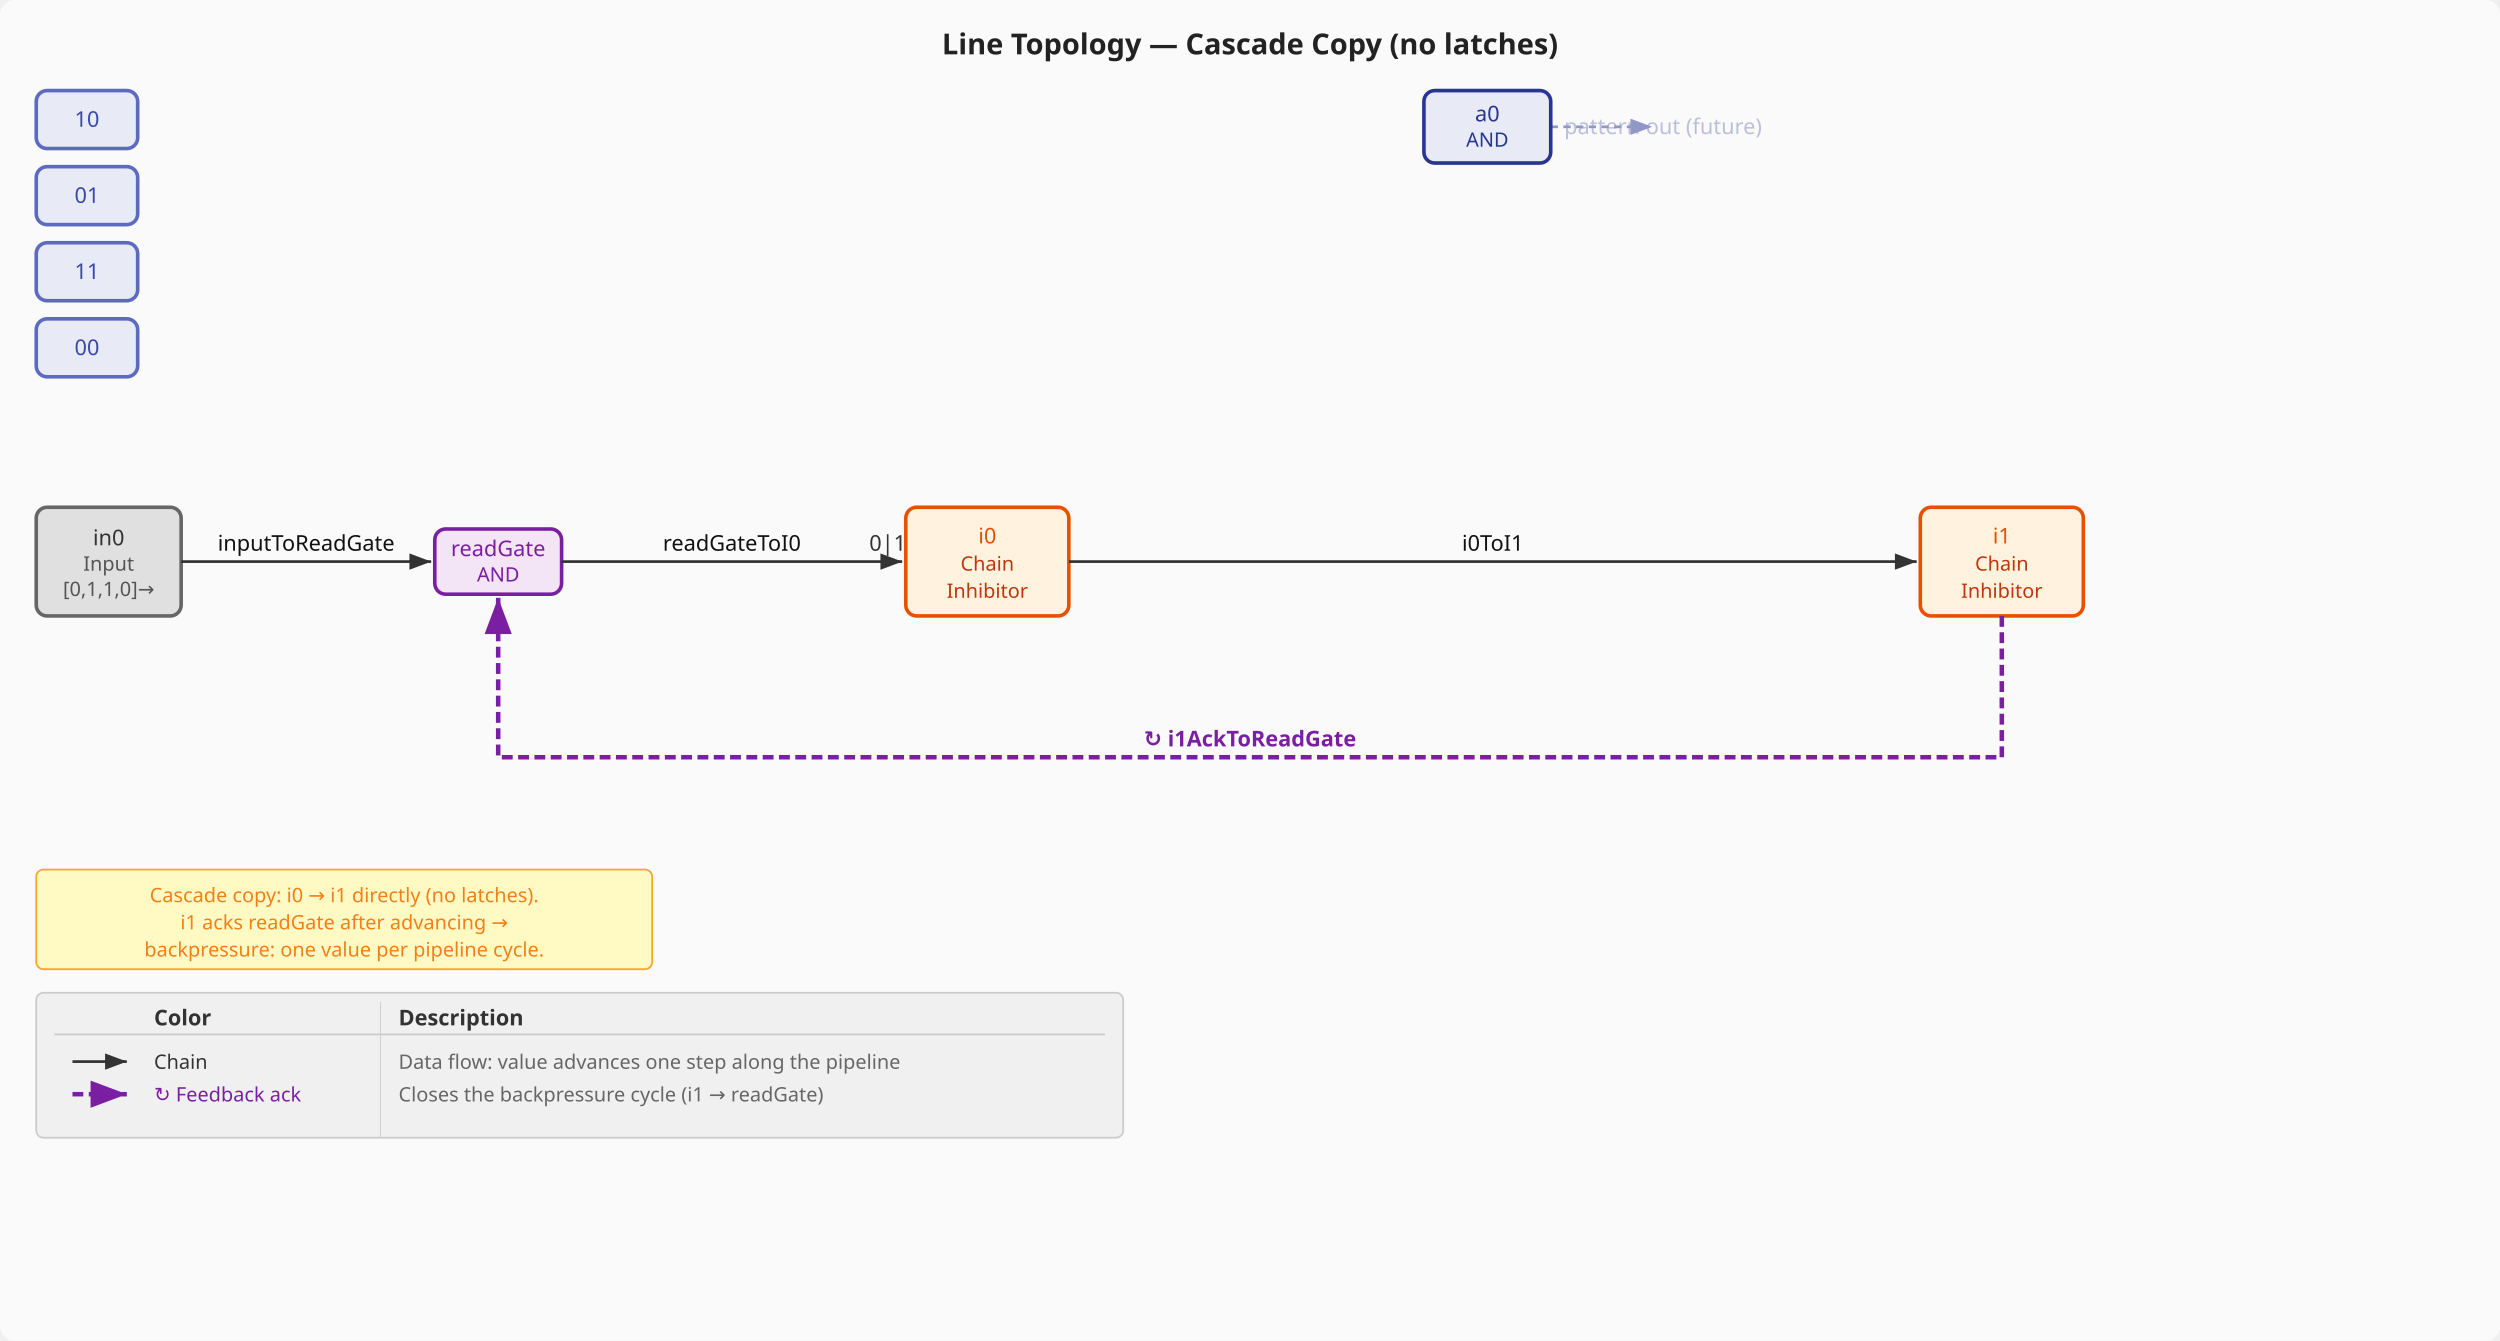
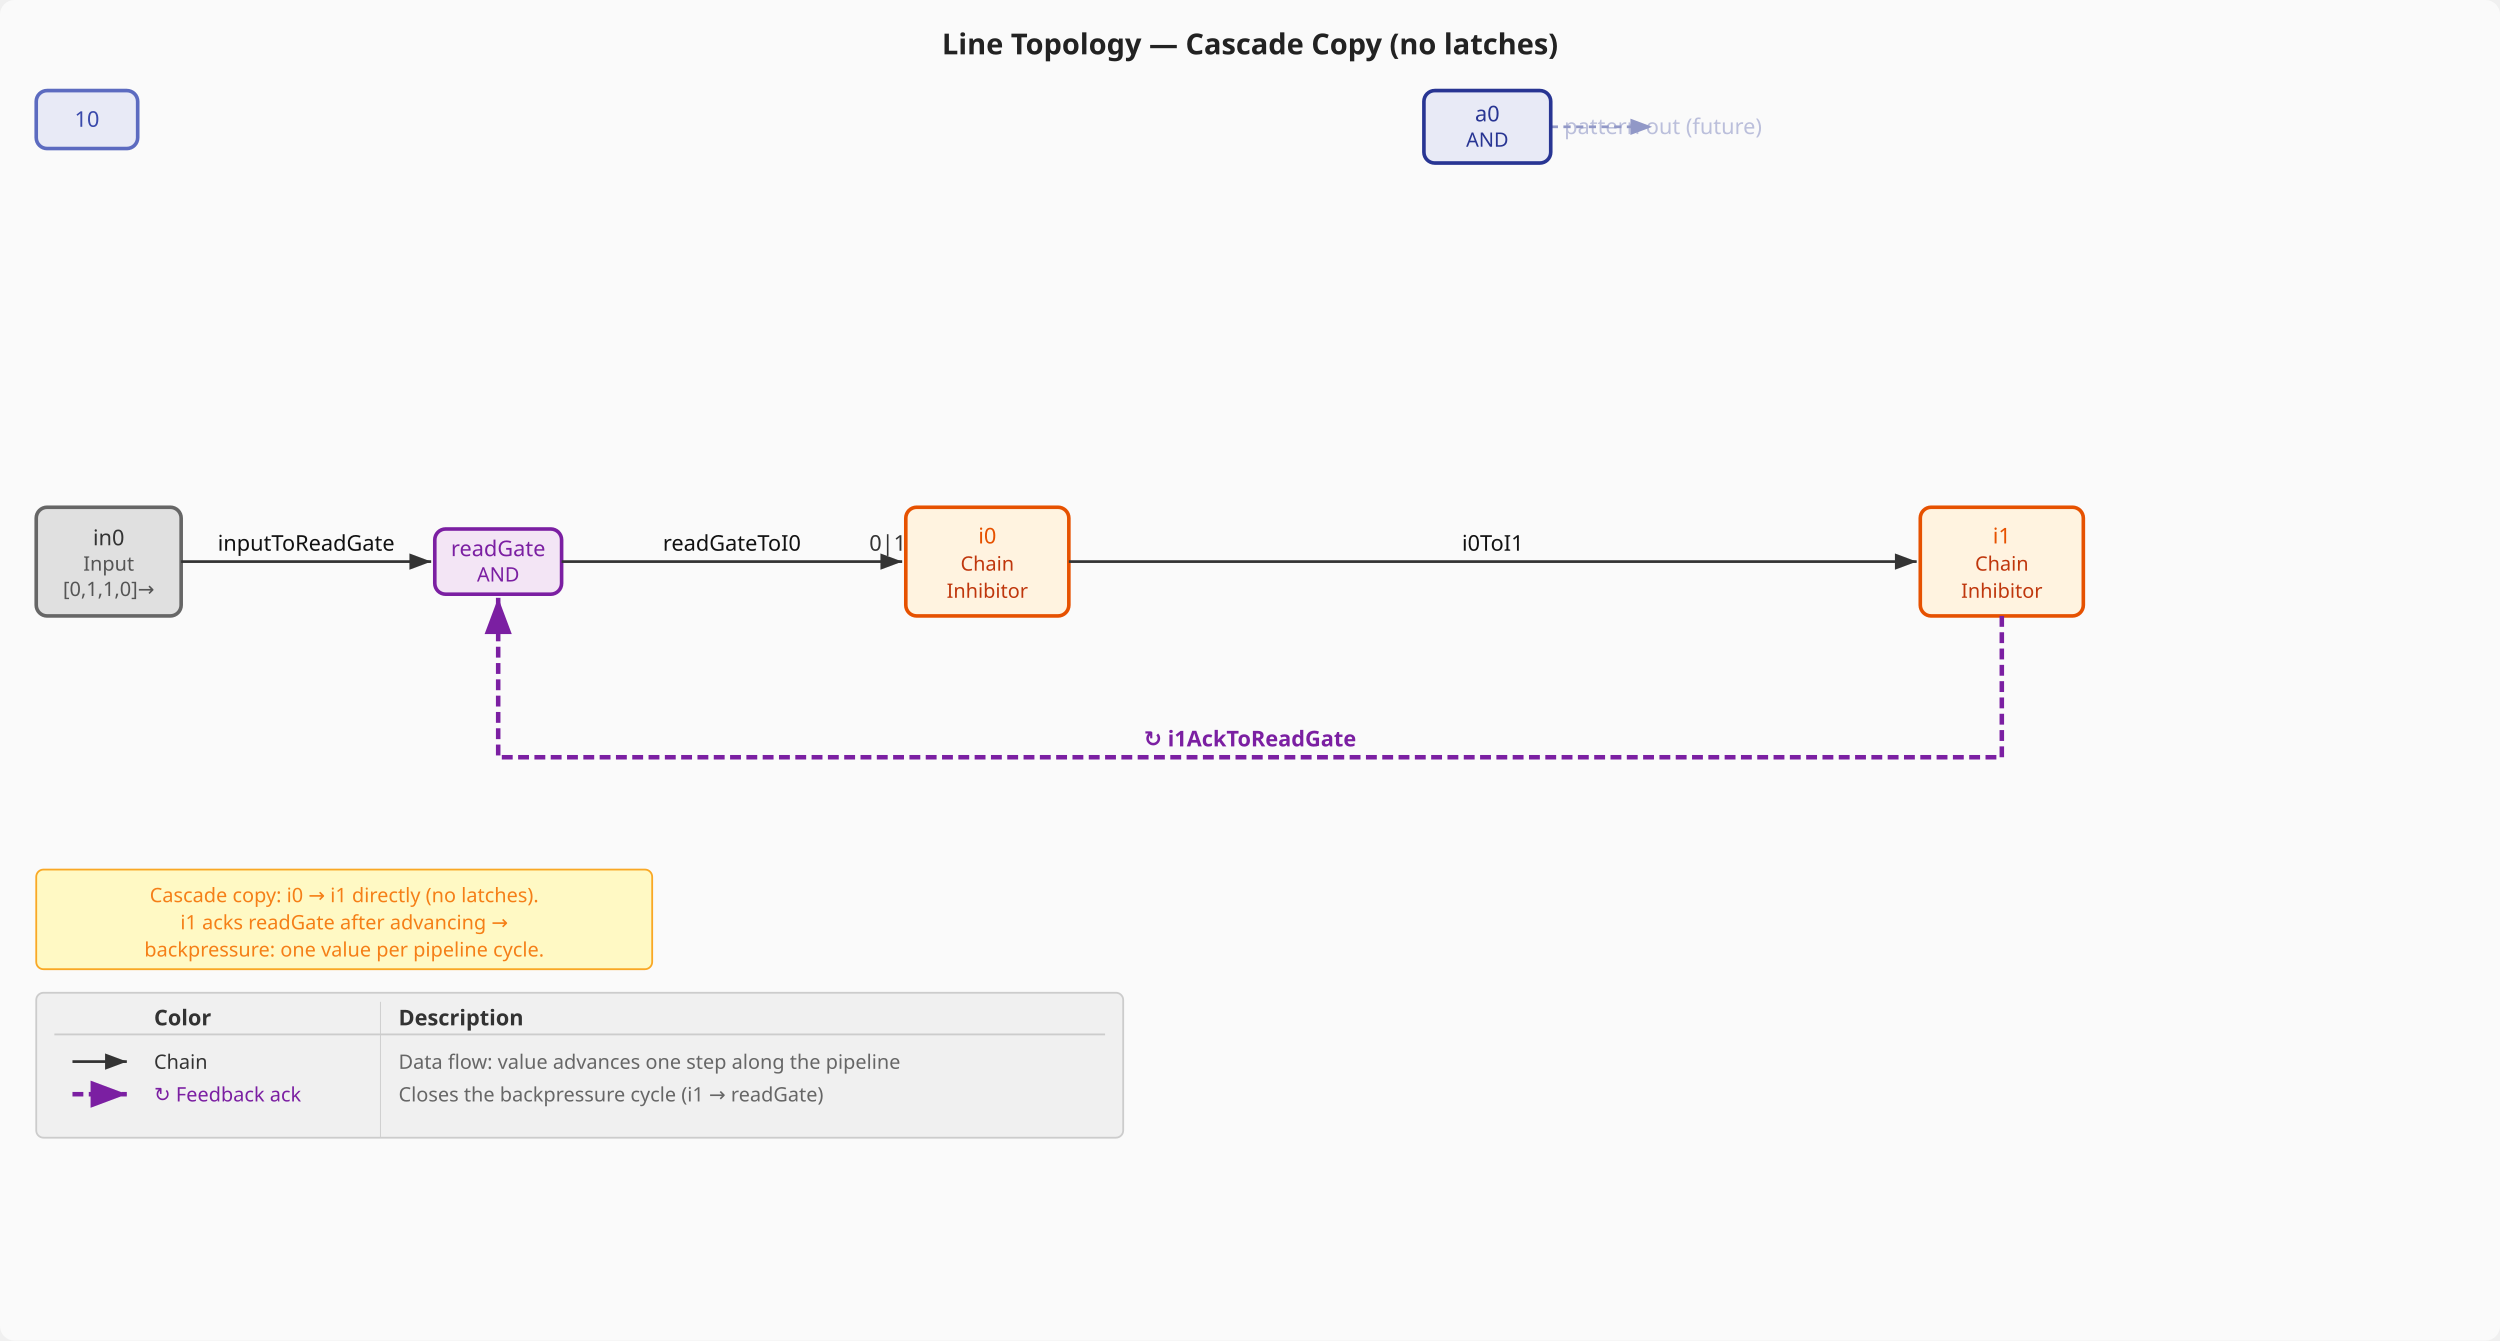
<svg xmlns="http://www.w3.org/2000/svg" viewBox="0 0 1380 740" font-weight="400" font-family="ui-sans-serif, system-ui, sans-serif">
  <style>
    svg { font-family: ui-sans-serif, system-ui, sans-serif; font-size: 12px; font-weight: 400; }

    /* ── Background ─────────────────────────────────────────── */
    .diagram-bg { fill: #fafafa; }

    /* ── Node shapes ─────────────────────────────────────────── */
    .shape-input       { fill: #e0e0e0; stroke: #666;    stroke-width: 2; }
    .shape-partition   { fill: #e8eaf6; stroke: #5c6bc0; stroke-width: 2; }
    .shape-inhibitor   { fill: #fff3e0; stroke: #e65100; stroke-width: 2; }
    .shape-and-gate    { fill: #f3e5f5; stroke: #7b1fa2; stroke-width: 2; }
    .shape-pattern-and { fill: #e8eaf6; stroke: #283593; stroke-width: 2; }

    /* ── Node text ───────────────────────────────────────────── */
    .node-title    { text-anchor: middle; font-weight: normal; font-size: 12px; }
    .node-sublabel { text-anchor: middle; font-weight: normal; font-size: 11px; }
    .node-type     { text-anchor: middle; font-weight: normal; font-size: 11px; }

    .text-input         { fill: #333; }
    .text-partition     { fill: #3949ab; }
    .text-sublabel      { fill: #555; }
    .text-inhibitor     { fill: #e65100; }
    .text-inhibitor-sub { fill: #bf360c; }
    .text-and-gate      { fill: #7b1fa2; }
    .text-pattern-and   { fill: #283593; }

    /* ── Edge lines ──────────────────────────────────────────── */
    .chain        { stroke: #333;    stroke-width: 1.5px; fill: none; marker-end: url(#arrow); }
    .feedback-ack { stroke: #7b1fa2; stroke-width: 2.5px; fill: none; stroke-dasharray: 6 3; marker-end: url(#arrow-magenta); }
    .future-out   { stroke: #283593; stroke-width: 1.5px; fill: none; stroke-dasharray: 4 3; opacity: 0.5; marker-end: url(#arrow-indigo); }

    /* ── Edge labels ─────────────────────────────────────────── */
    .edge-label  { font-size: 12px; text-anchor: middle; }
    .value-label { font-size: 12px; text-anchor: middle; }

    /* ── Annotation / legend ─────────────────────────────────── */
    .behavior-note-bg  { fill: #fff9c4; stroke: #f9a825; }
    .behavior-note-text { fill: #f57f17; text-anchor: middle; }
    .legend-bg         { fill: #f0f0f0; stroke: #ccc; }
    .legend-heading    { font-weight: bold; font-size: 12px; fill: #333; }
    .legend-name       { font-size: 11px; }
    .legend-desc       { font-size: 11px; fill: #666; }
    .legend-divider    { stroke: #ccc; }
    .title-text        { font-size: 16px; font-weight: bold; fill: #222; text-anchor: middle; }
  </style>
  <defs>
    <marker id="arrow" markerWidth="8" markerHeight="6" refX="8" refY="3" orient="auto">
      <path d="M0,0 L8,3 L0,6" fill="#333" />
    </marker>
    <marker id="arrow-indigo" markerWidth="8" markerHeight="6" refX="8" refY="3" orient="auto">
      <path d="M0,0 L8,3 L0,6" fill="#283593" />
    </marker>
    <marker id="arrow-magenta" markerWidth="8" markerHeight="6" refX="8" refY="3" orient="auto">
      <path d="M0,0 L8,3 L0,6" fill="#7b1fa2" />
    </marker>
  </defs>
  <rect width="1380" height="740" rx="8" class="diagram-bg" />
  <text x="690" y="30" class="title-text">Line Topology — Cascade Copy (no latches)</text>
  <g id="node-p10" data-role="partition">
    <rect x="20" y="50" width="56" height="32" rx="6" class="shape-partition" />
    <text x="48" y="70" font-weight="100" class="node-title text-partition">10</text>
-   </g>
-   <g id="node-p01" data-role="partition">
-     <rect x="20" y="92" width="56" height="32" rx="6" class="shape-partition" />
-     <text x="48" y="112" font-weight="100" class="node-title text-partition">01</text>
-   </g>
-   <g id="node-p11" data-role="partition">
-     <rect x="20" y="134" width="56" height="32" rx="6" class="shape-partition" />
-     <text x="48" y="154" font-weight="100" class="node-title text-partition">11</text>
-   </g>
-   <g id="node-p00" data-role="partition">
-     <rect x="20" y="176" width="56" height="32" rx="6" class="shape-partition" />
-     <text x="48" y="196" font-weight="100" class="node-title text-partition">00</text>
  </g>
  <g id="node-a0" data-role="pattern-and-gate">
    <rect x="786" y="50" width="70" height="40" rx="6" class="shape-pattern-and" />
    <text x="821" y="67" font-weight="100" class="node-title text-pattern-and">a0</text>
    <text x="821" y="81" font-weight="100" class="node-type text-pattern-and">AND</text>
  </g>
  <g id="node-in0" data-role="input">
    <rect x="20" y="280" width="80" height="60" rx="6" class="shape-input" />
    <text x="60" y="301" font-weight="100" class="node-title text-input">in0</text>
    <text x="60" y="315" font-weight="100" class="node-sublabel text-sublabel">Input</text>
    <text x="60" y="329" font-weight="100" class="node-type text-sublabel">[0,1,1,0]→</text>
  </g>
  <g id="node-i0" data-role="inhibitor" data-index="0">
    <rect x="500" y="280" width="90" height="60" rx="6" class="shape-inhibitor" />
    <text x="545" y="300" font-weight="100" class="node-title text-inhibitor">i0</text>
    <text x="545" y="315" font-weight="100" class="node-sublabel text-inhibitor-sub">Chain</text>
    <text x="545" y="330" font-weight="100" class="node-sublabel text-inhibitor-sub">Inhibitor</text>
  </g>
  <g id="node-i1" data-role="inhibitor" data-index="1">
    <rect x="1060" y="280" width="90" height="60" rx="6" class="shape-inhibitor" />
    <text x="1105" y="300" font-weight="100" class="node-title text-inhibitor">i1</text>
    <text x="1105" y="315" font-weight="100" class="node-sublabel text-inhibitor-sub">Chain</text>
    <text x="1105" y="330" font-weight="100" class="node-sublabel text-inhibitor-sub">Inhibitor</text>
  </g>
  <g id="node-readGate" data-role="and-gate">
    <rect x="240" y="292" width="70" height="36" rx="6" class="shape-and-gate" />
    <text x="275" y="307" font-weight="100" class="node-title text-and-gate">readGate</text>
    <text x="275" y="321" font-weight="100" class="node-type text-and-gate">AND</text>
  </g>
  <g id="edge-readGateToI0" data-role="edge" class="chain">
    <line x1="310" y1="310" x2="498" y2="310" />
    <text x="404" y="304" font-weight="300" fill="#111" stroke="none" class="edge-label">readGateToI0</text>
    <text x="490" y="304" font-weight="300" fill="#333" stroke="none" class="value-label" text-anchor="end">0|1</text>
  </g>
  <g id="edge-i0ToI1" data-role="edge" class="chain">
    <line x1="590" y1="310" x2="1058" y2="310" />
    <text x="824" y="304" font-weight="300" fill="#111" stroke="none" class="edge-label">i0ToI1</text>
  </g>
  <g id="edge-inputToReadGate" data-role="edge" class="chain">
    <line x1="100" y1="310" x2="238" y2="310" />
    <text x="169" y="304" font-weight="300" fill="#111" stroke="none" class="edge-label" text-anchor="middle">inputToReadGate</text>
  </g>
  <g id="edge-i1AckToReadGate" data-role="edge" class="feedback-ack">
    <path d="M1105,340 L1105,418 L275,418 L275,330" />
    <text x="690" y="412" font-weight="600" fill="#7b1fa2" stroke="none" class="edge-label">↻ i1AckToReadGate</text>
  </g>
  <g id="edge-a0-future-out" data-role="edge" class="future-out">
    <path d="M856,70 L912,70" />
    <text x="918" y="74" font-weight="300" fill="#283593" stroke="none" class="edge-label" text-anchor="start" opacity="0.6">pattern out (future)</text>
  </g>
  <g id="annotation-backpressure" data-role="annotation">
    <rect x="20" y="480" width="340" height="55" rx="4" class="behavior-note-bg" />
    <text x="190" y="498" font-size="11" class="behavior-note-text">Cascade copy: i0 → i1 directly (no latches).</text>
    <text x="190" y="513" font-size="11" class="behavior-note-text">i1 acks readGate after advancing →</text>
    <text x="190" y="528" font-size="11" class="behavior-note-text">backpressure: one value per pipeline cycle.</text>
  </g>
  <g id="legend" data-role="legend">
    <rect x="20" y="548" width="600" height="80" rx="4" class="legend-bg" />
    <text x="85" y="566" text-anchor="start" class="legend-heading">Color</text>
    <text x="220" y="566" text-anchor="start" class="legend-heading">Description</text>
    <line x1="30" y1="571" x2="610" y2="571" class="legend-divider" stroke-width="1" />
    <line x1="210" y1="553" x2="210" y2="628" class="legend-divider" stroke-width="0.5" />
    <g class="chain">
      <line x1="40" y1="586" x2="70" y2="586" />
    </g>
    <text x="85" y="590" text-anchor="start" class="legend-name" fill="#333">Chain</text>
    <text x="220" y="590" text-anchor="start" class="legend-desc">Data flow: value advances one step along the pipeline</text>
    <g class="feedback-ack">
      <line x1="40" y1="604" x2="70" y2="604" />
    </g>
    <text x="85" y="608" text-anchor="start" class="legend-name" fill="#7b1fa2">↻ Feedback ack</text>
    <text x="220" y="608" text-anchor="start" class="legend-desc">Closes the backpressure cycle (i1 → readGate)</text>
  </g>
  <rect x="20" y="280" width="80" height="60" rx="6" fill="white" stroke="none" opacity="0" pointer-events="none">
    <animate attributeName="opacity" values="0;0.5;0;0" keyTimes="0;0.062;0.125;1" dur="27s" repeatCount="indefinite" />
  </rect>
  <rect x="240" y="292" width="70" height="36" rx="6" fill="white" stroke="none" opacity="0" pointer-events="none">
    <animate attributeName="opacity" values="0;0;0.5;0;0" keyTimes="0;0.12;0.182;0.245;1" dur="27s" repeatCount="indefinite" />
  </rect>
  <rect x="500" y="280" width="90" height="60" rx="6" fill="white" stroke="none" opacity="0" pointer-events="none">
    <animate attributeName="opacity" values="0;0;0.5;0;0" keyTimes="0;0.40;0.46;0.52;1" dur="27s" repeatCount="indefinite" />
  </rect>
  <rect x="1060" y="280" width="90" height="60" rx="6" fill="white" stroke="none" opacity="0" pointer-events="none">
    <animate attributeName="opacity" values="0;0;0.5;0;0" keyTimes="0;0.93;0.95;0.98;1" dur="27s" repeatCount="indefinite" />
  </rect>
  <path d="M100,310 L238,310" stroke="#333" stroke-width="3" fill="none" stroke-dasharray="20,9999" stroke-dashoffset="0" opacity="0" pointer-events="none">
    <animate attributeName="stroke-dashoffset" values="0;0;-138;-138" keyTimes="0;0.06;0.175;1" dur="27s" repeatCount="indefinite" />
    <animate attributeName="opacity" values="0;0;1;1;0;0" keyTimes="0;0.055;0.06;0.175;0.18;1" dur="27s" repeatCount="indefinite" />
  </path>
  <path d="M310,310 L498,310" stroke="#333" stroke-width="3" fill="none" stroke-dasharray="20,9999" stroke-dashoffset="0" opacity="0" pointer-events="none">
    <animate attributeName="stroke-dashoffset" values="0;0;-188;-188" keyTimes="0;0.18;0.389;1" dur="27s" repeatCount="indefinite" />
    <animate attributeName="opacity" values="0;0;1;1;0;0" keyTimes="0;0.175;0.18;0.389;0.394;1" dur="27s" repeatCount="indefinite" />
  </path>
  <path d="M1105,340 L1105,418 L275,418 L275,330" stroke="#7b1fa2" stroke-width="4" fill="none" stroke-dasharray="20,9999" stroke-dashoffset="0" opacity="0" pointer-events="none">
    <animate attributeName="stroke-dashoffset" values="0;-996;-996" keyTimes="0;0.14;1" dur="27s" repeatCount="indefinite" />
    <animate attributeName="opacity" values="0;1;1;0.4;0;0" keyTimes="0;0.005;0.14;0.15;0.16;1" dur="27s" repeatCount="indefinite" />
  </path>
  <path d="M1105,340 L1105,418 L275,418 L275,330" stroke="#7b1fa2" stroke-width="4" fill="none" stroke-dasharray="20,9999" stroke-dashoffset="0" opacity="0" pointer-events="none">
    <animate attributeName="stroke-dashoffset" values="0;0;-996;-996;-996" keyTimes="0;0.83;0.97;0.99;1" dur="27s" repeatCount="indefinite" />
    <animate attributeName="opacity" values="0;0;1;1;0.4;0;0" keyTimes="0;0.825;0.83;0.97;0.98;0.99;1" dur="27s" repeatCount="indefinite" />
  </path>
  <circle cx="1105" cy="340" r="10" fill="#7b1fa2" stroke="none" opacity="0" pointer-events="none">
    <animate attributeName="opacity" values="0;0;0.6;0;0" keyTimes="0;0.815;0.825;0.84;1" dur="27s" repeatCount="indefinite" />
  </circle>
</svg>
